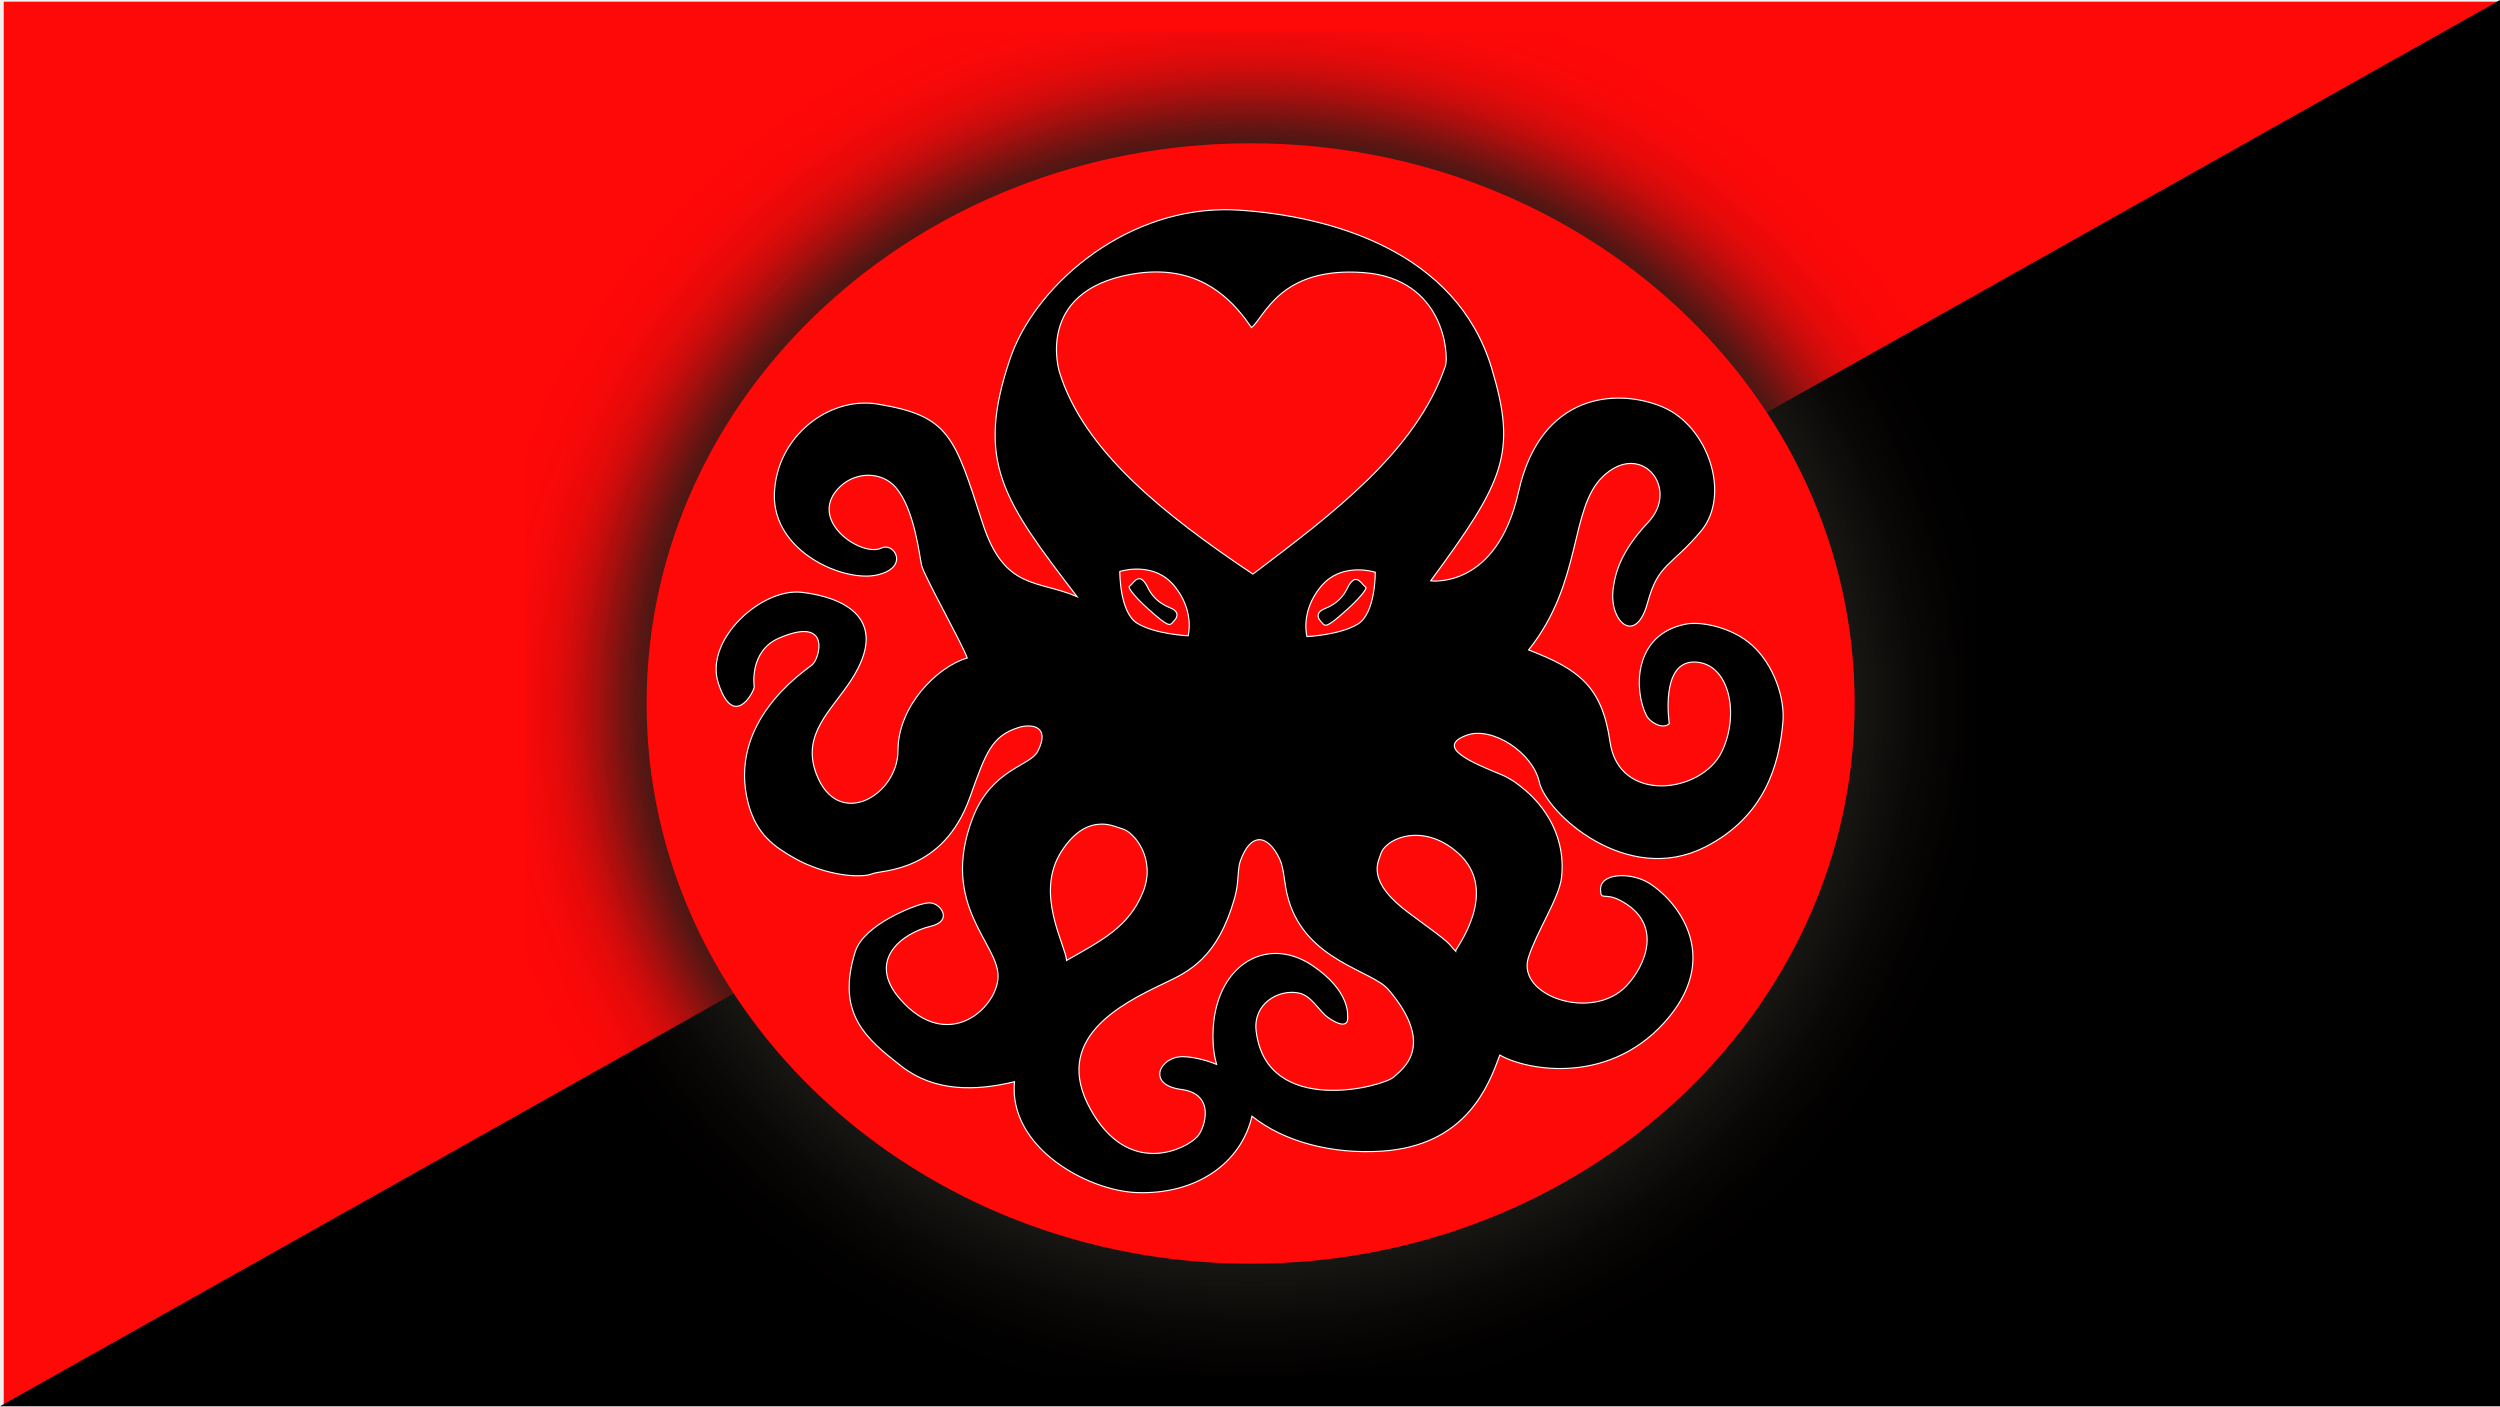
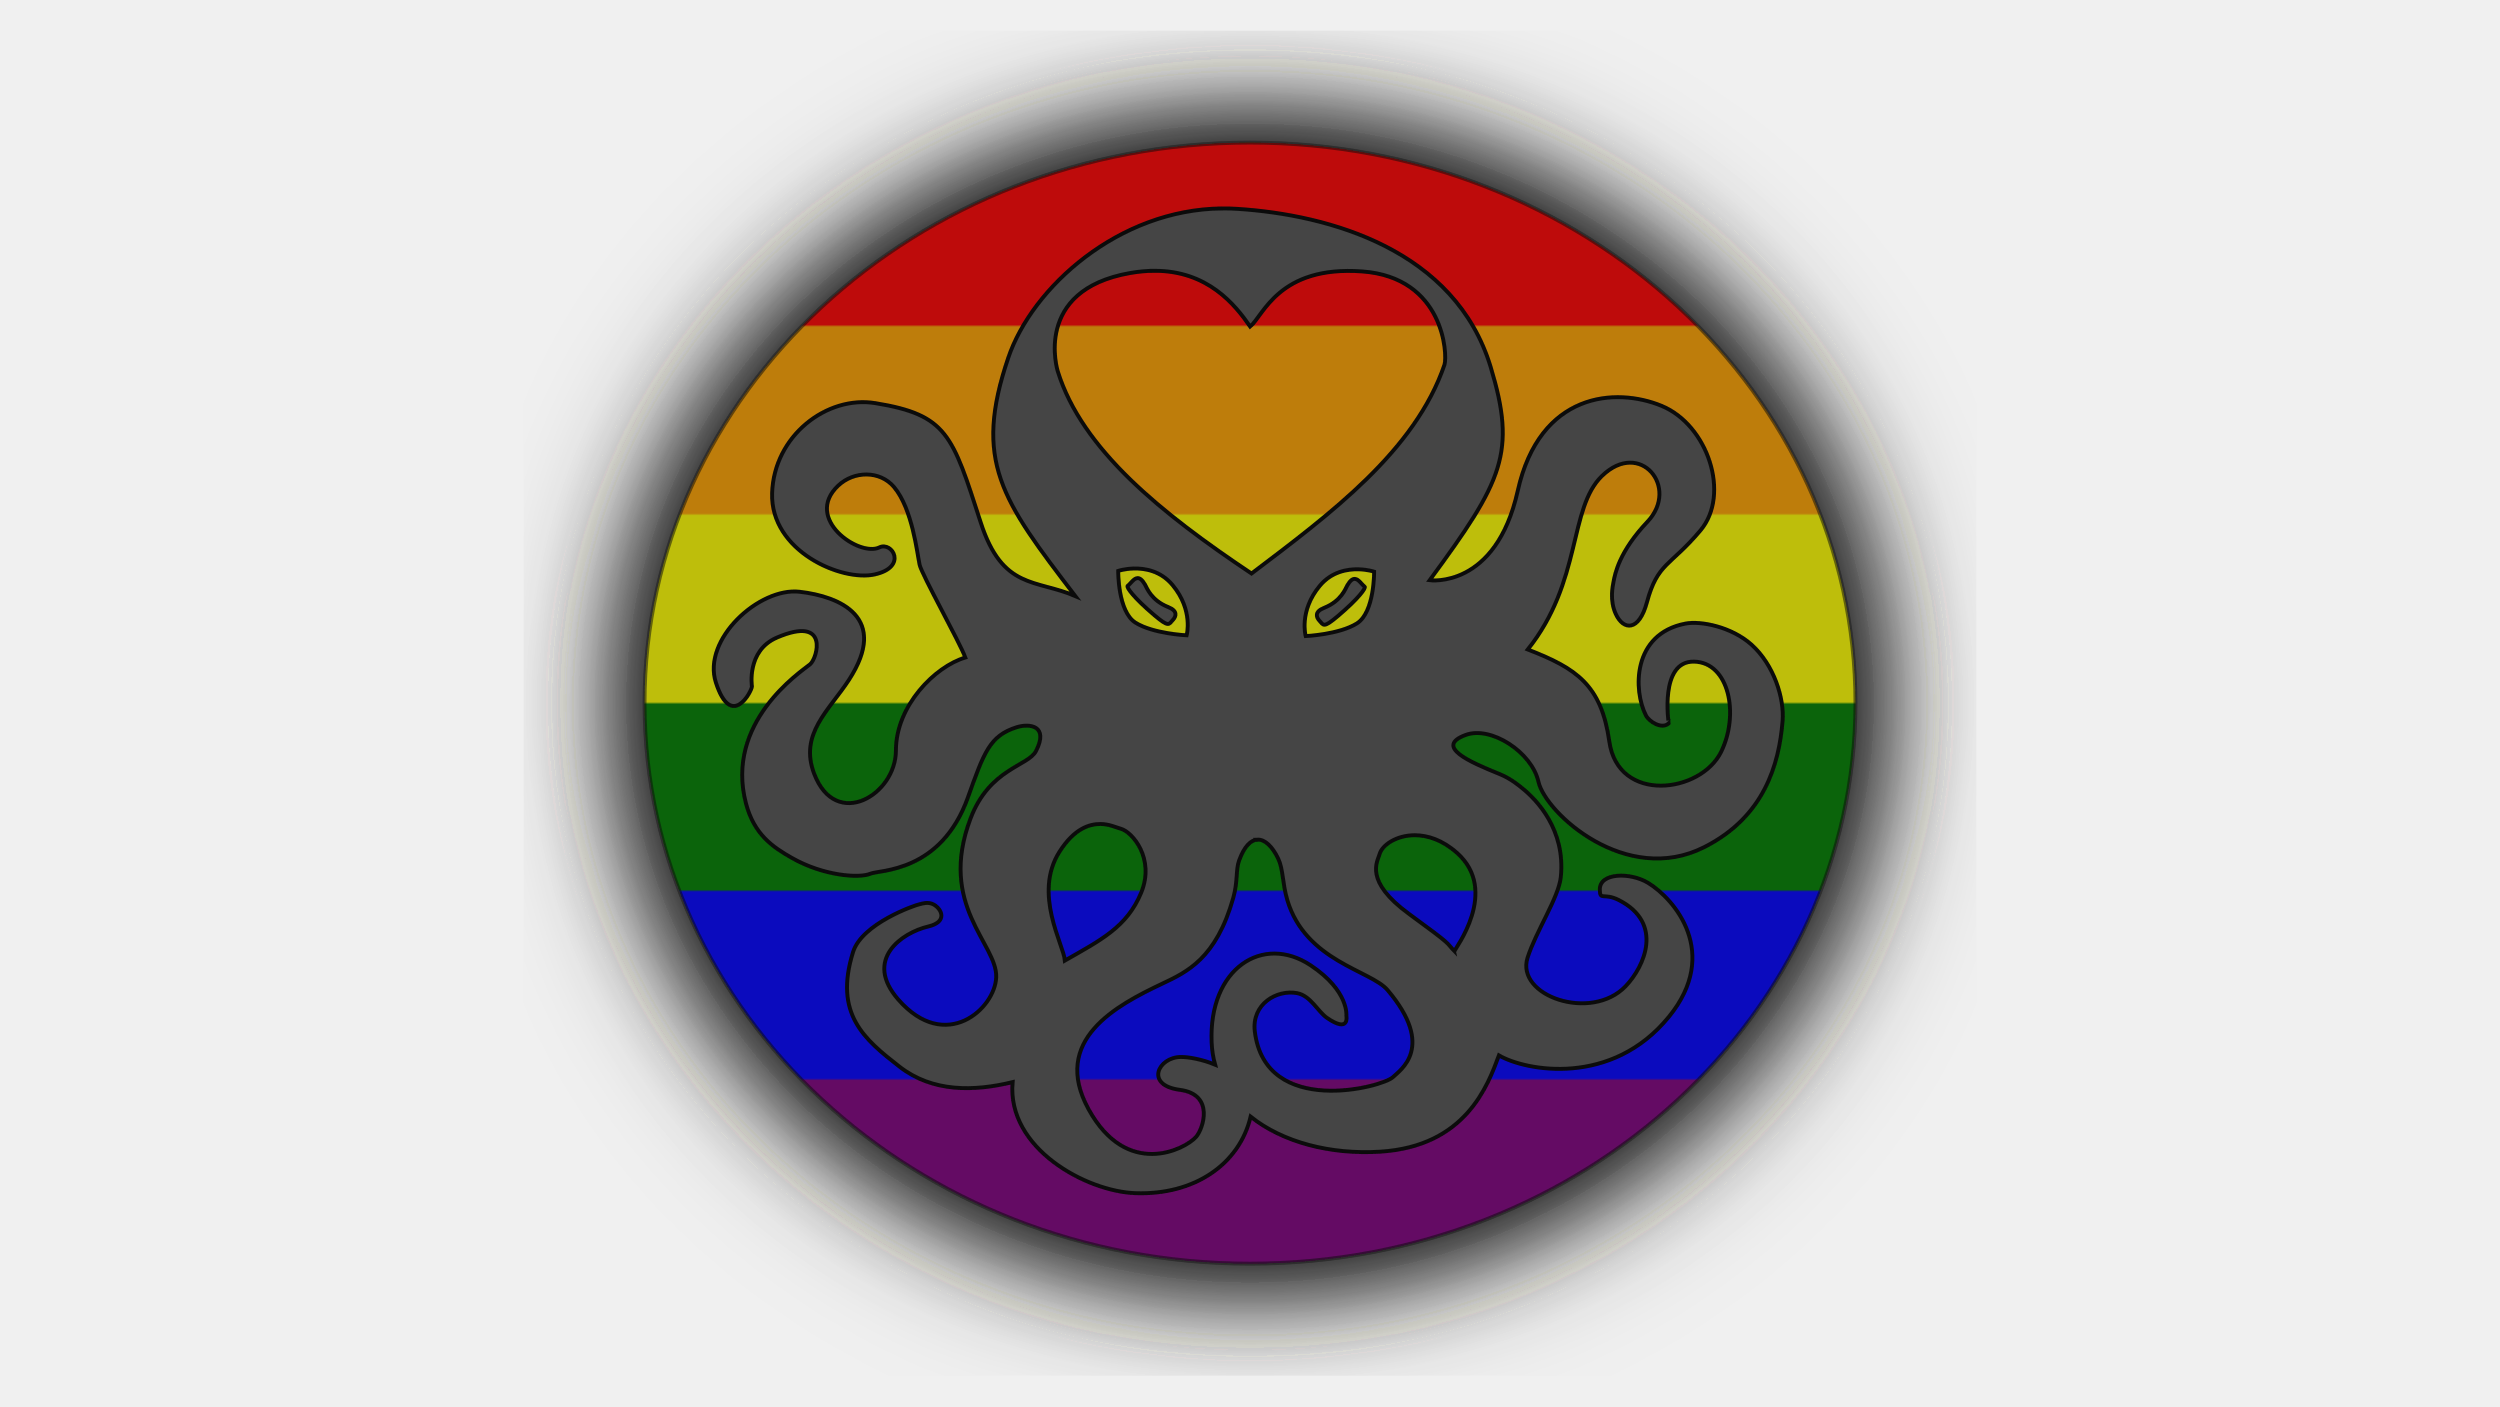
- <svg xmlns="http://www.w3.org/2000/svg" version="1.1" id="svg2" width="1282.409" height="721.355" viewBox="0 0 1282.409 721.355">
-   <defs id="defs6">
-     <filter style="color-interpolation-filters:sRGB" id="filter1304">
-       <feFlood flood-opacity="1" flood-color="rgb(29,27,23)" result="flood" id="feFlood1294" />
-       <feComposite in="flood" in2="SourceGraphic" operator="in" result="composite1" id="feComposite1296" />
-       <feGaussianBlur in="composite1" stdDeviation="27.383" result="blur" id="feGaussianBlur1298" />
-       <feOffset dx="0" dy="0" result="offset" id="feOffset1300" />
-       <feComposite in="SourceGraphic" in2="offset" operator="over" result="fbSourceGraphic" id="feComposite1302" />
-       <feColorMatrix result="fbSourceGraphicAlpha" in="fbSourceGraphic" values="0 0 0 -1 0 0 0 0 -1 0 0 0 0 -1 0 0 0 0 1 0" id="feColorMatrix1306" />
-       <feFlood id="feFlood1308" flood-opacity="1" flood-color="rgb(29,27,23)" result="flood" in="fbSourceGraphic" />
-       <feComposite in2="fbSourceGraphic" id="feComposite1310" in="flood" operator="in" result="composite1" />
+ <svg xmlns="http://www.w3.org/2000/svg" version="1.1" width="100%" height="100%" viewBox="0 0 1280 720" overflow="scroll">
+   <defs>
+     <style type="text/css">
+       svg, rect { overflow: hidden; clip: auto }
+       #background { fill: url('#rainbow'); fill: transparent }
+       #triangle { fill: #010000; fill-opacity: 0.85 }
+       #triangle { transition: 1s }
+       #center { opacity: 0.95; filter: brightness(50%) }
+       #circle { fill:#ff0808; fill: url('#rainbow'); filter: url('#dropshadow'); mask: url('#octomask'); stroke: black; stroke-width: 2px; stroke-opacity: 0.5 }
+       #octouse { fill: black; stroke: white; stroke-width: 0.6 }
+       #octomask path { fill: black }
+       #octofill { transition: 1s; fill: black; fill-opacity: 0.75; stroke: black; stroke-width: 2px }
+       #octofill:hover { fill: white }
+       #red { fill: red }
+       #yellow { fill: yellow }
+       #orange { fill: orange }
+       #green { fill: green }
+       #blue { fill: blue }
+       #purple { fill: purple }
+       #center { transform-origin: center }
+       .color:hover { filter: brightness(90%)) }
+     </style>
+     <filter style="color-interpolation-filters:sRGB" id="dropshadow">
+       <feFlood flood-opacity="1" flood-color="rgb(29,27,23)" result="flood" />
+       <feComposite in="flood" in2="SourceGraphic" operator="in" result="composite1" />
+       <feGaussianBlur in="composite1" stdDeviation="27.383" result="blur" />
+       <feOffset result="offset" />
+       <feComposite in="SourceGraphic" in2="offset" operator="over" result="fbSourceGraphic" />
+       <feColorMatrix result="fbSourceGraphicAlpha" in="fbSourceGraphic" values="0 0 0 -1 0 0 0 0 -1 0 0 0 0 -1 0 0 0 0 1 0" />
+       <feFlood flood-color="rgb(29,27,23)" result="flood" in="fbSourceGraphic" />
+       <feComposite in2="fbSourceGraphic" in="flood" operator="in" result="composite1" />
      <feGaussianBlur id="feGaussianBlur1312" in="composite1" stdDeviation="27.383" result="blur" />
-       <feOffset id="feOffset1314" dx="0" dy="0" result="offset" />
-       <feComposite in2="offset" id="feComposite1316" in="fbSourceGraphic" operator="over" result="composite2" />
+       <feOffset result="offset" />
+       <feComposite in2="offset" in="fbSourceGraphic" operator="over" />
    </filter>
+     <linearGradient id="rainbow" gradientTransform="rotate(90)">
+       <stop class="red" offset="0%" stop-color="red" />
+       <stop class="red" offset="16.5%" stop-color="red" />
+       <stop offset="16.7%" stop-color="orange" />
+       <stop offset="33.2%" stop-color="orange" />
+       <stop offset="33.4%" stop-color="yellow" />
+       <stop offset="49.9%" stop-color="yellow" />
+       <stop offset="50.1%" stop-color="green" />
+       <stop offset="66.5%" stop-color="green" />
+       <stop offset="66.7%" stop-color="blue" />
+       <stop offset="83.2%" stop-color="blue" />
+       <stop offset="83.4%" stop-color="purple" />
+       <stop offset="100%" stop-color="purple" />
+     </linearGradient>
+     <path id="octo" d="m 625.645,106.719 c -52.925,0.513 -97.145,40.356 -109.381,76.377 -18.025,53.064 -3.598,72.572 34.297,122.088 -20.241,-8.698 -37.262,-3.152 -48.445,-37.707 -14.532,-44.901 -17.077,-55.048 -54.002,-61.074 -24.649,-4.023 -51.941,16.618 -52.795,46.213 -0.854,29.595 35.674,45.332 52.627,41.477 16.953,-3.856 8.83,-17.035 2.295,-13.826 -10.234,5.024 -39.054,-14.666 -21.082,-31.625 8.065,-7.611 21.354,-7.829 28.553,0.691 9.415,11.143 11.835,33.803 13.117,39.775 1.099,5.116 20.596,39.783 23.416,47.549 -15.56,4.568 -35.533,24.76 -35.533,47.543 0,22.783 -30.692,41.069 -41.832,12.045 -7.848,-20.446 7.566,-32.42 17.783,-48.152 20.8,-32.028 -4.601,-42.726 -25.26,-45.111 -20.659,-2.385 -50.101,24.368 -42.844,46.572 7.936,24.28 18.324,4.362 18.428,1.916 0,0 -2.868,-18.282 12.773,-25.02 27.136,-11.689 20.702,10.719 16.979,13.691 -5.103,4.074 -43.702,29.728 -32.799,71.209 4.194,15.956 13.697,22.311 23.445,27.871 16.259,9.272 34.589,10.552 40.291,8.104 4.639,-1.992 36.098,-0.506 49.885,-39.029 8.215,-22.954 11.094,-31.602 25.033,-35.969 6.513,-2.04 16.572,-0.886 9.812,12.248 -3.964,7.703 -23.778,8.915 -33.463,34.426 -16.987,44.743 13.756,64.208 13.115,81.357 -0.602,16.123 -25.852,39.062 -50.105,11.451 -17.981,-20.47 1.746,-34.266 15.34,-37.455 9.976,-2.34 6.946,-8.834 2.855,-11.186 -2.979,-1.713 -6.367,-0.38 -7.104,-0.252 -2.613,0.454 -29.723,9.971 -34.27,24.508 -9.926,31.735 5.637,44.564 23.738,58.68 16.99,13.249 38.233,12.736 57.943,7.934 -3.033,33.946 37.721,55.973 62.861,56.867 30.135,1.072 53.272,-14.78 59,-39.184 16.414,13.128 41.004,19.542 66.436,17.932 43.608,-2.761 54.968,-33.739 60.697,-49.299 13.774,8.013 57.802,16.25 87.121,-19.881 26.353,-32.476 2.862,-60.181 -10.793,-68.455 -9.012,-5.461 -24.805,-5.32 -24.676,3.477 0.087,5.902 1.971,1.355 9.838,5.391 22.975,11.785 13.104,33.941 3.352,44.088 -17.662,18.377 -56.409,4.929 -50.184,-14.631 4.306,-13.531 15.934,-30.747 17.023,-41.305 2.509,-24.321 -12.512,-39.735 -19.916,-45.604 -1.047,-0.83 -5.474,-4.708 -11.381,-7.1 -15.521,-6.284 -33.523,-14.11 -17.4,-20.043 12.955,-4.767 33.855,8.808 37.246,23.945 3.586,16.004 44.915,53.776 84.982,33.455 30.652,-15.545 38.204,-42.297 40.021,-64.523 0.957,-11.709 -4.475,-28.839 -15.889,-39.092 -10.252,-9.209 -26.083,-12.283 -33.773,-10.812 -27.433,5.245 -26.812,34.36 -20.316,46.998 1.71,3.327 8.214,7.294 11.668,4.109 0,1e-5 -4.899,-32.041 13.016,-31.625 17.915,0.417 23.265,26.94 13.838,46.186 -10.426,21.285 -52.707,26.703 -57.256,-5.271 -4.128,-29.018 -16.763,-37.443 -41.752,-47.129 27.852,-34.883 20.827,-72.222 37.994,-88.846 19.571,-18.95 39.931,5.86 23.285,23.447 -14.473,15.292 -16.575,26.551 -17.365,30.691 -0.429,2.25 -2.059,9.577 1.145,16.529 3.934,8.538 11.892,9.054 15.926,-5.9 5.518,-20.455 11.879,-18.358 27.432,-36.873 15.552,-18.515 3.707,-54.019 -19.863,-63.762 -23.577,-9.746 -62.428,-6.966 -73.684,43.477 -11.256,50.443 -45.111,45.789 -45.111,45.789 37.511,-50.991 44.529,-65.309 31.24,-109.197 -18.137,-59.899 -82.374,-77.905 -129.705,-80.953 -2.642,-0.17 -5.266,-0.24 -7.869,-0.215 z m -34.57,31.926 c 27.247,-0.054 41.21,17.274 49.016,28.549 6.716,-5.465 14.555,-31.342 57.307,-28.227 41.906,3.054 43.814,42.448 42.172,47.783 -15.015,44.051 -58.226,76.195 -98.787,106.895 -46.299,-30.978 -86.775,-63.51 -99.205,-103.527 0,0 -13.151,-41.478 36.986,-50.316 4.456,-0.785 8.619,-1.149 12.512,-1.156 z m -10.693,152.436 c 5.895,-0.17 13.953,1.225 19.994,8.498 10.74,12.929 7.188,25.705 7.188,25.705 0,0 -17.22,-0.801 -26.248,-6.512 -9.028,-5.711 -8.795,-26.479 -8.795,-26.479 0,0 3.276,-1.08 7.861,-1.213 z m 115.309,0.398 c 4.585,0.133 7.859,1.213 7.859,1.213 0,0 0.235,20.769 -8.793,26.48 -9.028,5.711 -26.248,6.51 -26.248,6.51 0,0 -3.555,-12.774 7.186,-25.703 6.041,-7.273 14.101,-8.67 19.996,-8.5 z m -113.381,4.523 c -1.9,0.168 -3.427,2.828 -4.949,3.973 -0.795,0.598 3.087,6.047 13.645,14.986 7.578,6.416 7.389,4.778 9.604,2.338 1.558,-1.717 2.478,-4.502 -2.422,-6.447 -8.901,-3.534 -10.991,-9.907 -11.973,-11.594 -1.49,-2.56 -2.764,-3.356 -3.904,-3.256 z m 111.453,0.398 c -1.14,-0.101 -2.414,0.698 -3.904,3.258 -0.982,1.687 -3.073,8.06 -11.975,11.594 -4.9,1.945 -3.98,4.73 -2.422,6.447 2.214,2.44 2.026,4.076 9.604,-2.34 10.557,-8.939 14.439,-14.387 13.645,-14.984 -1.522,-1.145 -3.047,-3.807 -4.947,-3.975 z M 563.438,421.885 c 4.401,0.017 7.936,1.745 10.477,2.449 5.808,1.61 17.523,15.208 10.402,32.629 -7.261,17.766 -20.983,24.477 -39.088,34.852 -0.643,-8.11 -16.415,-34.239 -2.793,-55.701 7.562,-11.913 15.343,-14.25 21.002,-14.229 z m 160.941,5.748 c 6.525,0.002 14.111,2.4 21.559,8.996 22.113,19.585 -1.353,49.536 -1.248,50.369 -4.768,-4.87 0.071,-2.071 -23.193,-19.014 -23.264,-16.943 -16.211,-26.797 -15.176,-30.611 1.254,-4.623 8.522,-9.742 18.059,-9.74 z m -80.582,2.252 c 3.819,-0.201 7.678,3.515 10.639,9.729 2.604,5.464 2.125,12.612 4.658,21.172 9.281,31.359 42.8,36.041 51.32,46.096 24.875,29.352 6.326,41.111 2.795,44.592 -5.228,5.154 -65.287,20.919 -70.746,-23.303 -1.748,-14.164 11.328,-21.613 21.639,-19.688 6.914,1.291 10.632,9.459 15.334,12.684 11.715,8.033 9.908,-1.039 9.908,-1.039 0,0 1.508,-12.691 -18.252,-25.852 -24.535,-16.341 -52.346,1.596 -50.736,39.471 0.169,3.984 0.781,7.776 1.783,11.375 -6.672,-2.743 -13.532,-3.983 -17.602,-3.945 -11.635,0.109 -18.488,14.482 -0.465,16.824 18.023,2.342 11.914,20.068 8.291,24.127 -5.78,6.475 -35.398,21.442 -54.979,-14.131 -19.58,-35.573 14.569,-53.383 37.629,-64.33 12.602,-5.983 27.66,-12.794 36.438,-44.041 2.35,-8.367 1.233,-14.333 2.975,-19.08 2.662,-7.255 6.001,-10.483 9.371,-10.66 z" />
+     <mask id="octomask">
+       <rect x="0" y="0" width="100%" height="100%" fill="white" />
+       <use href="#octo" />
+     </mask>
+     <clipPath id="octoclip">
+       <use href="#octo" />
+     </clipPath>
+     <ref id="fallTime" param="fallTime" default="1s" />
  </defs>
-   <g id="g10" transform="translate(1.908753,0.8549237)">
-     <rect style="fill:#ff0808;fill-opacity:1;fill-rule:evenodd;stroke-width:79.616;stroke-linecap:round;stroke-linejoin:round" id="rect928" width="1280" height="720" x="-4.5776367e-05" y="6.1035156e-05" />
-     <path style="fill:#010000;fill-opacity:1;stroke:#000000;stroke-width:1px;stroke-linecap:butt;stroke-linejoin:miter;stroke-opacity:1" d="M 0,720 1280,0 v 720 z" id="path930" />
-     <ellipse style="fill:#ff0808;fill-opacity:1;fill-rule:evenodd;stroke-width:76.031;stroke-linecap:round;stroke-linejoin:round;filter:url(#filter1304)" id="path932" cx="639.619" cy="360.011" rx="309.849" ry="287.364" />
-     <path id="path837" style="fill:#000000;fill-opacity:1;stroke:#ffffff;stroke-width:0.59;stroke-linecap:butt;stroke-linejoin:miter;stroke-miterlimit:4;stroke-dasharray:none;stroke-opacity:1" d="m 625.645,106.719 c -52.925,0.513 -97.145,40.356 -109.381,76.377 -18.025,53.064 -3.598,72.572 34.297,122.088 -20.241,-8.698 -37.262,-3.152 -48.445,-37.707 -14.532,-44.901 -17.077,-55.048 -54.002,-61.074 -24.649,-4.023 -51.941,16.618 -52.795,46.213 -0.854,29.595 35.674,45.332 52.627,41.477 16.953,-3.856 8.83,-17.035 2.295,-13.826 -10.234,5.024 -39.054,-14.666 -21.082,-31.625 8.065,-7.611 21.354,-7.829 28.553,0.691 9.415,11.143 11.835,33.803 13.117,39.775 1.099,5.116 20.596,39.783 23.416,47.549 -15.56,4.568 -35.533,24.76 -35.533,47.543 0,22.783 -30.692,41.069 -41.832,12.045 -7.848,-20.446 7.566,-32.42 17.783,-48.152 20.8,-32.028 -4.601,-42.726 -25.26,-45.111 -20.659,-2.385 -50.101,24.368 -42.844,46.572 7.936,24.28 18.324,4.362 18.428,1.916 0,0 -2.868,-18.282 12.773,-25.02 27.136,-11.689 20.702,10.719 16.979,13.691 -5.103,4.074 -43.702,29.728 -32.799,71.209 4.194,15.956 13.697,22.311 23.445,27.871 16.259,9.272 34.589,10.552 40.291,8.104 4.639,-1.992 36.098,-0.506 49.885,-39.029 8.215,-22.954 11.094,-31.602 25.033,-35.969 6.513,-2.04 16.572,-0.886 9.812,12.248 -3.964,7.703 -23.778,8.915 -33.463,34.426 -16.987,44.743 13.756,64.208 13.115,81.357 -0.602,16.123 -25.852,39.062 -50.105,11.451 -17.981,-20.47 1.746,-34.266 15.34,-37.455 9.976,-2.34 6.946,-8.834 2.855,-11.186 -2.979,-1.713 -6.367,-0.38 -7.104,-0.252 -2.613,0.454 -29.723,9.971 -34.27,24.508 -9.926,31.735 5.637,44.564 23.738,58.68 16.99,13.249 38.233,12.736 57.943,7.934 -3.033,33.946 37.721,55.973 62.861,56.867 30.135,1.072 53.272,-14.78 59,-39.184 16.414,13.128 41.004,19.542 66.436,17.932 43.608,-2.761 54.968,-33.739 60.697,-49.299 13.774,8.013 57.802,16.25 87.121,-19.881 26.353,-32.476 2.862,-60.181 -10.793,-68.455 -9.012,-5.461 -24.805,-5.32 -24.676,3.477 0.087,5.902 1.971,1.355 9.838,5.391 22.975,11.785 13.104,33.941 3.352,44.088 -17.662,18.377 -56.409,4.929 -50.184,-14.631 4.306,-13.531 15.934,-30.747 17.023,-41.305 2.509,-24.321 -12.512,-39.735 -19.916,-45.604 -1.047,-0.83 -5.474,-4.708 -11.381,-7.1 -15.521,-6.284 -33.523,-14.11 -17.4,-20.043 12.955,-4.767 33.855,8.808 37.246,23.945 3.586,16.004 44.915,53.776 84.982,33.455 30.652,-15.545 38.204,-42.297 40.021,-64.523 0.957,-11.709 -4.475,-28.839 -15.889,-39.092 -10.252,-9.209 -26.083,-12.283 -33.773,-10.812 -27.433,5.245 -26.812,34.36 -20.316,46.998 1.71,3.327 8.214,7.294 11.668,4.109 0,1e-5 -4.899,-32.041 13.016,-31.625 17.915,0.417 23.265,26.94 13.838,46.186 -10.426,21.285 -52.707,26.703 -57.256,-5.271 -4.128,-29.018 -16.763,-37.443 -41.752,-47.129 27.852,-34.883 20.827,-72.222 37.994,-88.846 19.571,-18.95 39.931,5.86 23.285,23.447 -14.473,15.292 -16.575,26.551 -17.365,30.691 -0.429,2.25 -2.059,9.577 1.145,16.529 3.934,8.538 11.892,9.054 15.926,-5.9 5.518,-20.455 11.879,-18.358 27.432,-36.873 15.552,-18.515 3.707,-54.019 -19.863,-63.762 -23.577,-9.746 -62.428,-6.966 -73.684,43.477 -11.256,50.443 -45.111,45.789 -45.111,45.789 37.511,-50.991 44.529,-65.309 31.24,-109.197 -18.137,-59.899 -82.374,-77.905 -129.705,-80.953 -2.642,-0.17 -5.266,-0.24 -7.869,-0.215 z m -34.57,31.926 c 27.247,-0.054 41.21,17.274 49.016,28.549 6.716,-5.465 14.555,-31.342 57.307,-28.227 41.906,3.054 43.814,42.448 42.172,47.783 -15.015,44.051 -58.226,76.195 -98.787,106.895 -46.299,-30.978 -86.775,-63.51 -99.205,-103.527 0,0 -13.151,-41.478 36.986,-50.316 4.456,-0.785 8.619,-1.149 12.512,-1.156 z m -10.693,152.436 c 5.895,-0.17 13.953,1.225 19.994,8.498 10.74,12.929 7.188,25.705 7.188,25.705 0,0 -17.22,-0.801 -26.248,-6.512 -9.028,-5.711 -8.795,-26.479 -8.795,-26.479 0,0 3.276,-1.08 7.861,-1.213 z m 115.309,0.398 c 4.585,0.133 7.859,1.213 7.859,1.213 0,0 0.235,20.769 -8.793,26.48 -9.028,5.711 -26.248,6.51 -26.248,6.51 0,0 -3.555,-12.774 7.186,-25.703 6.041,-7.273 14.101,-8.67 19.996,-8.5 z m -113.381,4.523 c -1.9,0.168 -3.427,2.828 -4.949,3.973 -0.795,0.598 3.087,6.047 13.645,14.986 7.578,6.416 7.389,4.778 9.604,2.338 1.558,-1.717 2.478,-4.502 -2.422,-6.447 -8.901,-3.534 -10.991,-9.907 -11.973,-11.594 -1.49,-2.56 -2.764,-3.356 -3.904,-3.256 z m 111.453,0.398 c -1.14,-0.101 -2.414,0.698 -3.904,3.258 -0.982,1.687 -3.073,8.06 -11.975,11.594 -4.9,1.945 -3.98,4.73 -2.422,6.447 2.214,2.44 2.026,4.076 9.604,-2.34 10.557,-8.939 14.439,-14.387 13.645,-14.984 -1.522,-1.145 -3.047,-3.807 -4.947,-3.975 z M 563.438,421.885 c 4.401,0.017 7.936,1.745 10.477,2.449 5.808,1.61 17.523,15.208 10.402,32.629 -7.261,17.766 -20.983,24.477 -39.088,34.852 -0.643,-8.11 -16.415,-34.239 -2.793,-55.701 7.562,-11.913 15.343,-14.25 21.002,-14.229 z m 160.941,5.748 c 6.525,0.002 14.111,2.4 21.559,8.996 22.113,19.585 -1.353,49.536 -1.248,50.369 -4.768,-4.87 0.071,-2.071 -23.193,-19.014 -23.264,-16.943 -16.211,-26.797 -15.176,-30.611 1.254,-4.623 8.522,-9.742 18.059,-9.74 z m -80.582,2.252 c 3.819,-0.201 7.678,3.515 10.639,9.729 2.604,5.464 2.125,12.612 4.658,21.172 9.281,31.359 42.8,36.041 51.32,46.096 24.875,29.352 6.326,41.111 2.795,44.592 -5.228,5.154 -65.287,20.919 -70.746,-23.303 -1.748,-14.164 11.328,-21.613 21.639,-19.688 6.914,1.291 10.632,9.459 15.334,12.684 11.715,8.033 9.908,-1.039 9.908,-1.039 0,0 1.508,-12.691 -18.252,-25.852 -24.535,-16.341 -52.346,1.596 -50.736,39.471 0.169,3.984 0.781,7.776 1.783,11.375 -6.672,-2.743 -13.532,-3.983 -17.602,-3.945 -11.635,0.109 -18.488,14.482 -0.465,16.824 18.023,2.342 11.914,20.068 8.291,24.127 -5.78,6.475 -35.398,21.442 -54.979,-14.131 -19.58,-35.573 14.569,-53.383 37.629,-64.33 12.602,-5.983 27.66,-12.794 36.438,-44.041 2.35,-8.367 1.233,-14.333 2.975,-19.08 2.662,-7.255 6.001,-10.483 9.371,-10.66 z" />
+   <g id="background">
+     <rect x="0" y="0" width="100%" height="100%" />
+     <rect id="red" class="color" x="0" y="-16.6%" width="100%" height="16.6%">
+       <animate id="rdDrop" attributeName="y" attributeType="XML" values="-16.6%; 2%; 0%" dur="1s" begin="0s; rdFall.end" fill="freeze" />
+       <animate id="rdFall" attributeName="y" attributeType="XML" values="0%; 101%; 100%" dur="0.5s" begin="orFall.end - 0.25s" fill="freeze" />
+     </rect>
+     <rect id="orange" class="color" x="0" y="-16.6%" width="100%" height="16.6%">
+       <animate id="orDrop" attributeName="y" attributeType="XML" values="-16.6%; 18.6%; 16.6%" dur="1s" begin="rdDrop.end - 0.25s" fill="freeze" />
+       <animate id="orFall" attributeName="y" attributeType="XML" values="16.6%; 101%; 100%" dur="1s" begin="ylFall.end - 0.25s" fill="freeze" />
+     </rect>
+     <rect id="yellow" class="color" x="0" y="-16.6%" width="100%" height="16.6%">
+       <animate id="ylDrop" attributeName="y" attributeType="XML" values="-16.6%; 35.3%; 33.3%" dur="1s" begin="orDrop.end - 0.25s" fill="freeze" />
+       <animate id="ylFall" attributeName="y" attributeType="XML" values="33.3%; 101%; 100%" dur="0.5s" begin="grFall.end - 0.25s" fill="freeze" />
+     </rect>
+     <rect id="green" class="color" x="0" y="-16.6%" width="100%" height="16.6%">
+       <animate id="grDrop" attributeName="y" attributeType="XML" values="-16.6%; 51%; 50%" dur="1s" begin="ylDrop.end - 0.25s" fill="freeze" />
+       <animate id="grFall" attributeName="y" attributeType="XML" values="50%; 101%; 100%" dur="0.5s" begin="blFall.end - 0.25s" fill="freeze" />
+     </rect>
+     <rect id="blue" class="color" x="0" y="-16.6%" width="100%" height="16.6%">
+       <animate id="blDrop" attributeName="y" attributeType="XML" values="-16.6%; 67.6%; 66.6%" dur="1s" begin="grDrop.end - 0.25s" fill="freeze" />
+       <animate id="blFall" attributeName="y" attributeType="XML" values="50%; 101%; 100%" dur="0.5s" begin="prFall.end - 0.25s" fill="freeze" />
+     </rect>
+     <rect id="purple" class="color" x="0" y="-16.6%" width="100%" height="16.6%">
+       <animate id="prDrop" attributeName="y" attributeType="XML" values="-16.6%; 84.3%; 83.2%" dur="1s" begin="blDrop.end - 0.25s" fill="freeze" />
+       <animate id="prFall" attributeName="y" attributeType="XML" values="83.2%; 101%; 100%" dur="0.5s" begin="purple.click; orange.click; green.click; blue.click; red.click; yellow.click" fill="freeze" />
+     </rect>
+   </g>
+   <path id="triangle" d="m 0,720 1280,0 0,0 z">
+     <animate attributeName="d" attributeType="XML" calcMode="paced" restart="whenNotActive" values="         m 0,720 1280,-720 0,720 z;         m 0,720 0,-720 1280,0 z;       " dur="1.5s" begin="click" />
+     <animate calcMode="linear" attributeName="d" attributeType="XML" values="         m 0,720 1280,0 0,0 z;         m 0,720 1280,-720 0,720 z;       " dur="1.5s" begin="0s" fill="freeze" />
+   </path>
+   <g id="center">
+     <animateTransform id="spin" attributeName="transform" attributeType="XML" type="rotate" values="0; 360; 0" begin="click" dur="0.5s" repeatCount="4" fill="freeze" />
+     <animateTransform id="shrink" attributeName="transform" attributeType="XML" type="scale" values="1; 0" dur="1s" repeatCount="1" begin="spin.begin" additive="sum" />
+     <animateTransform attributeName="transform" attributeType="XML" type="scale" values="0; 1.1; 1" dur="1s" repeatCount="1" fill="freeze" begin="0s; shrink.end" additive="sum" />
+     <ellipse id="circle" cx="640" cy="360" rx="310" ry="287" />
+     <use id="octofill" href="#octo" />
  </g>
</svg>
